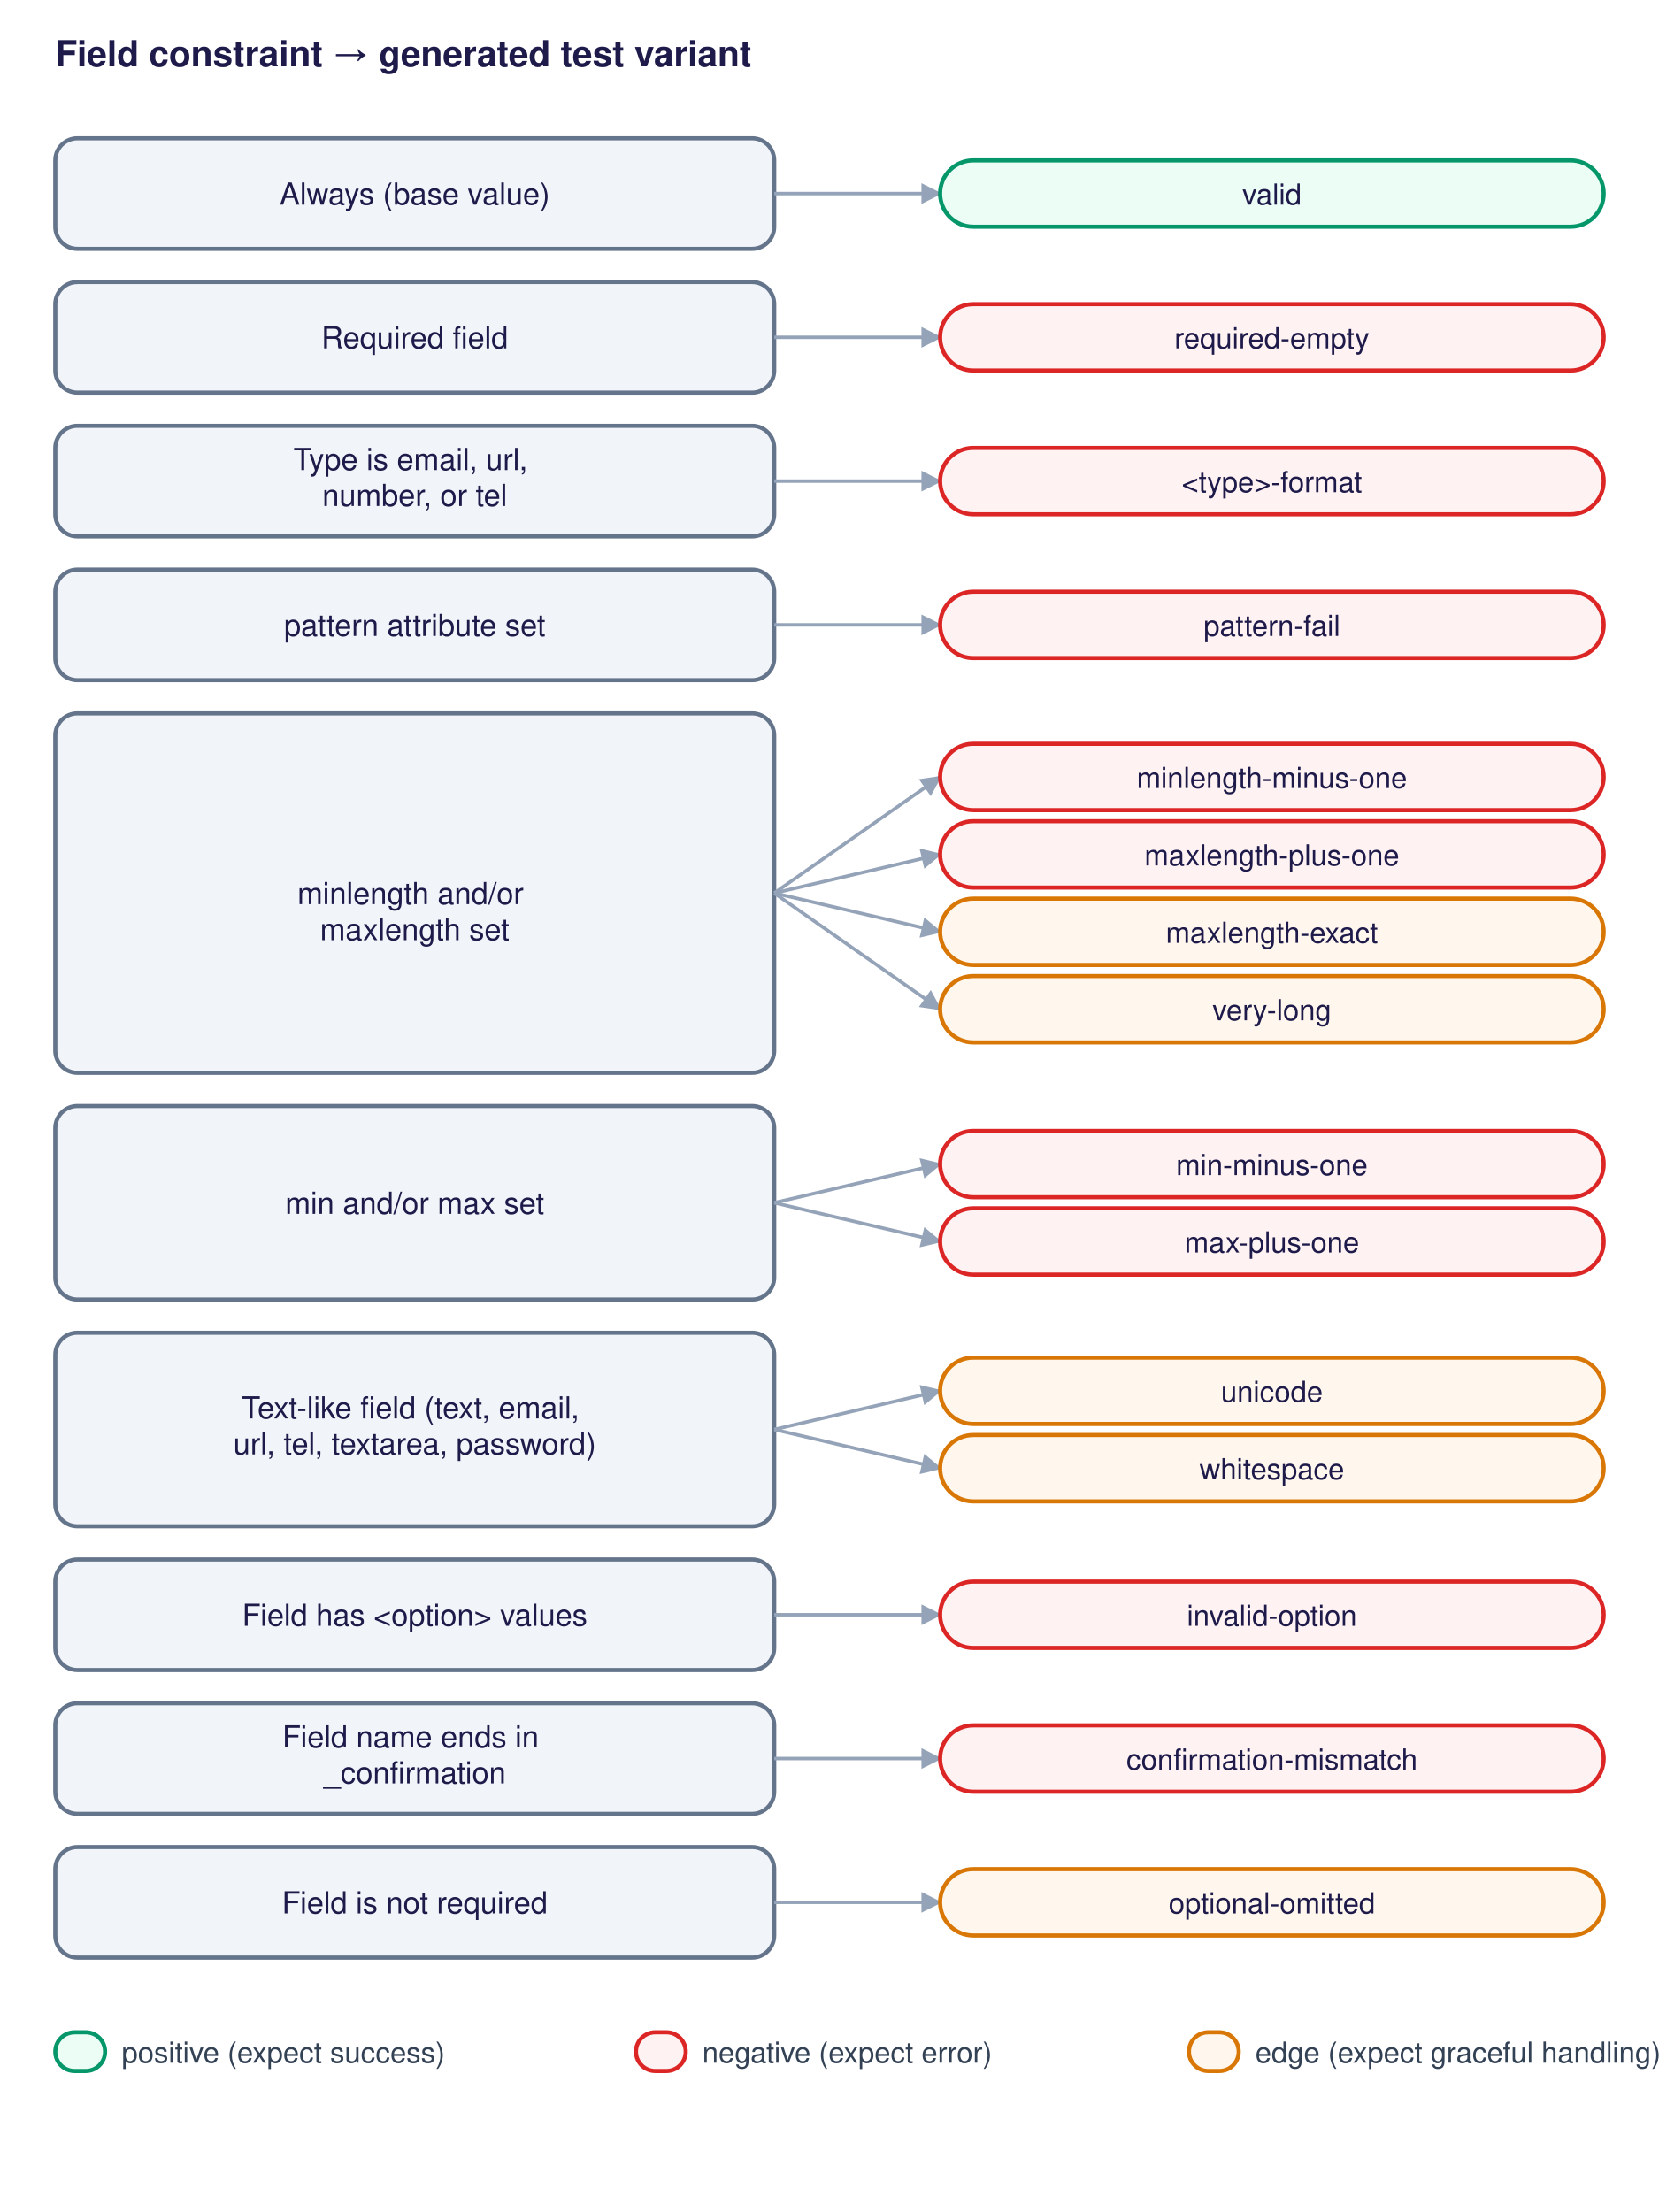
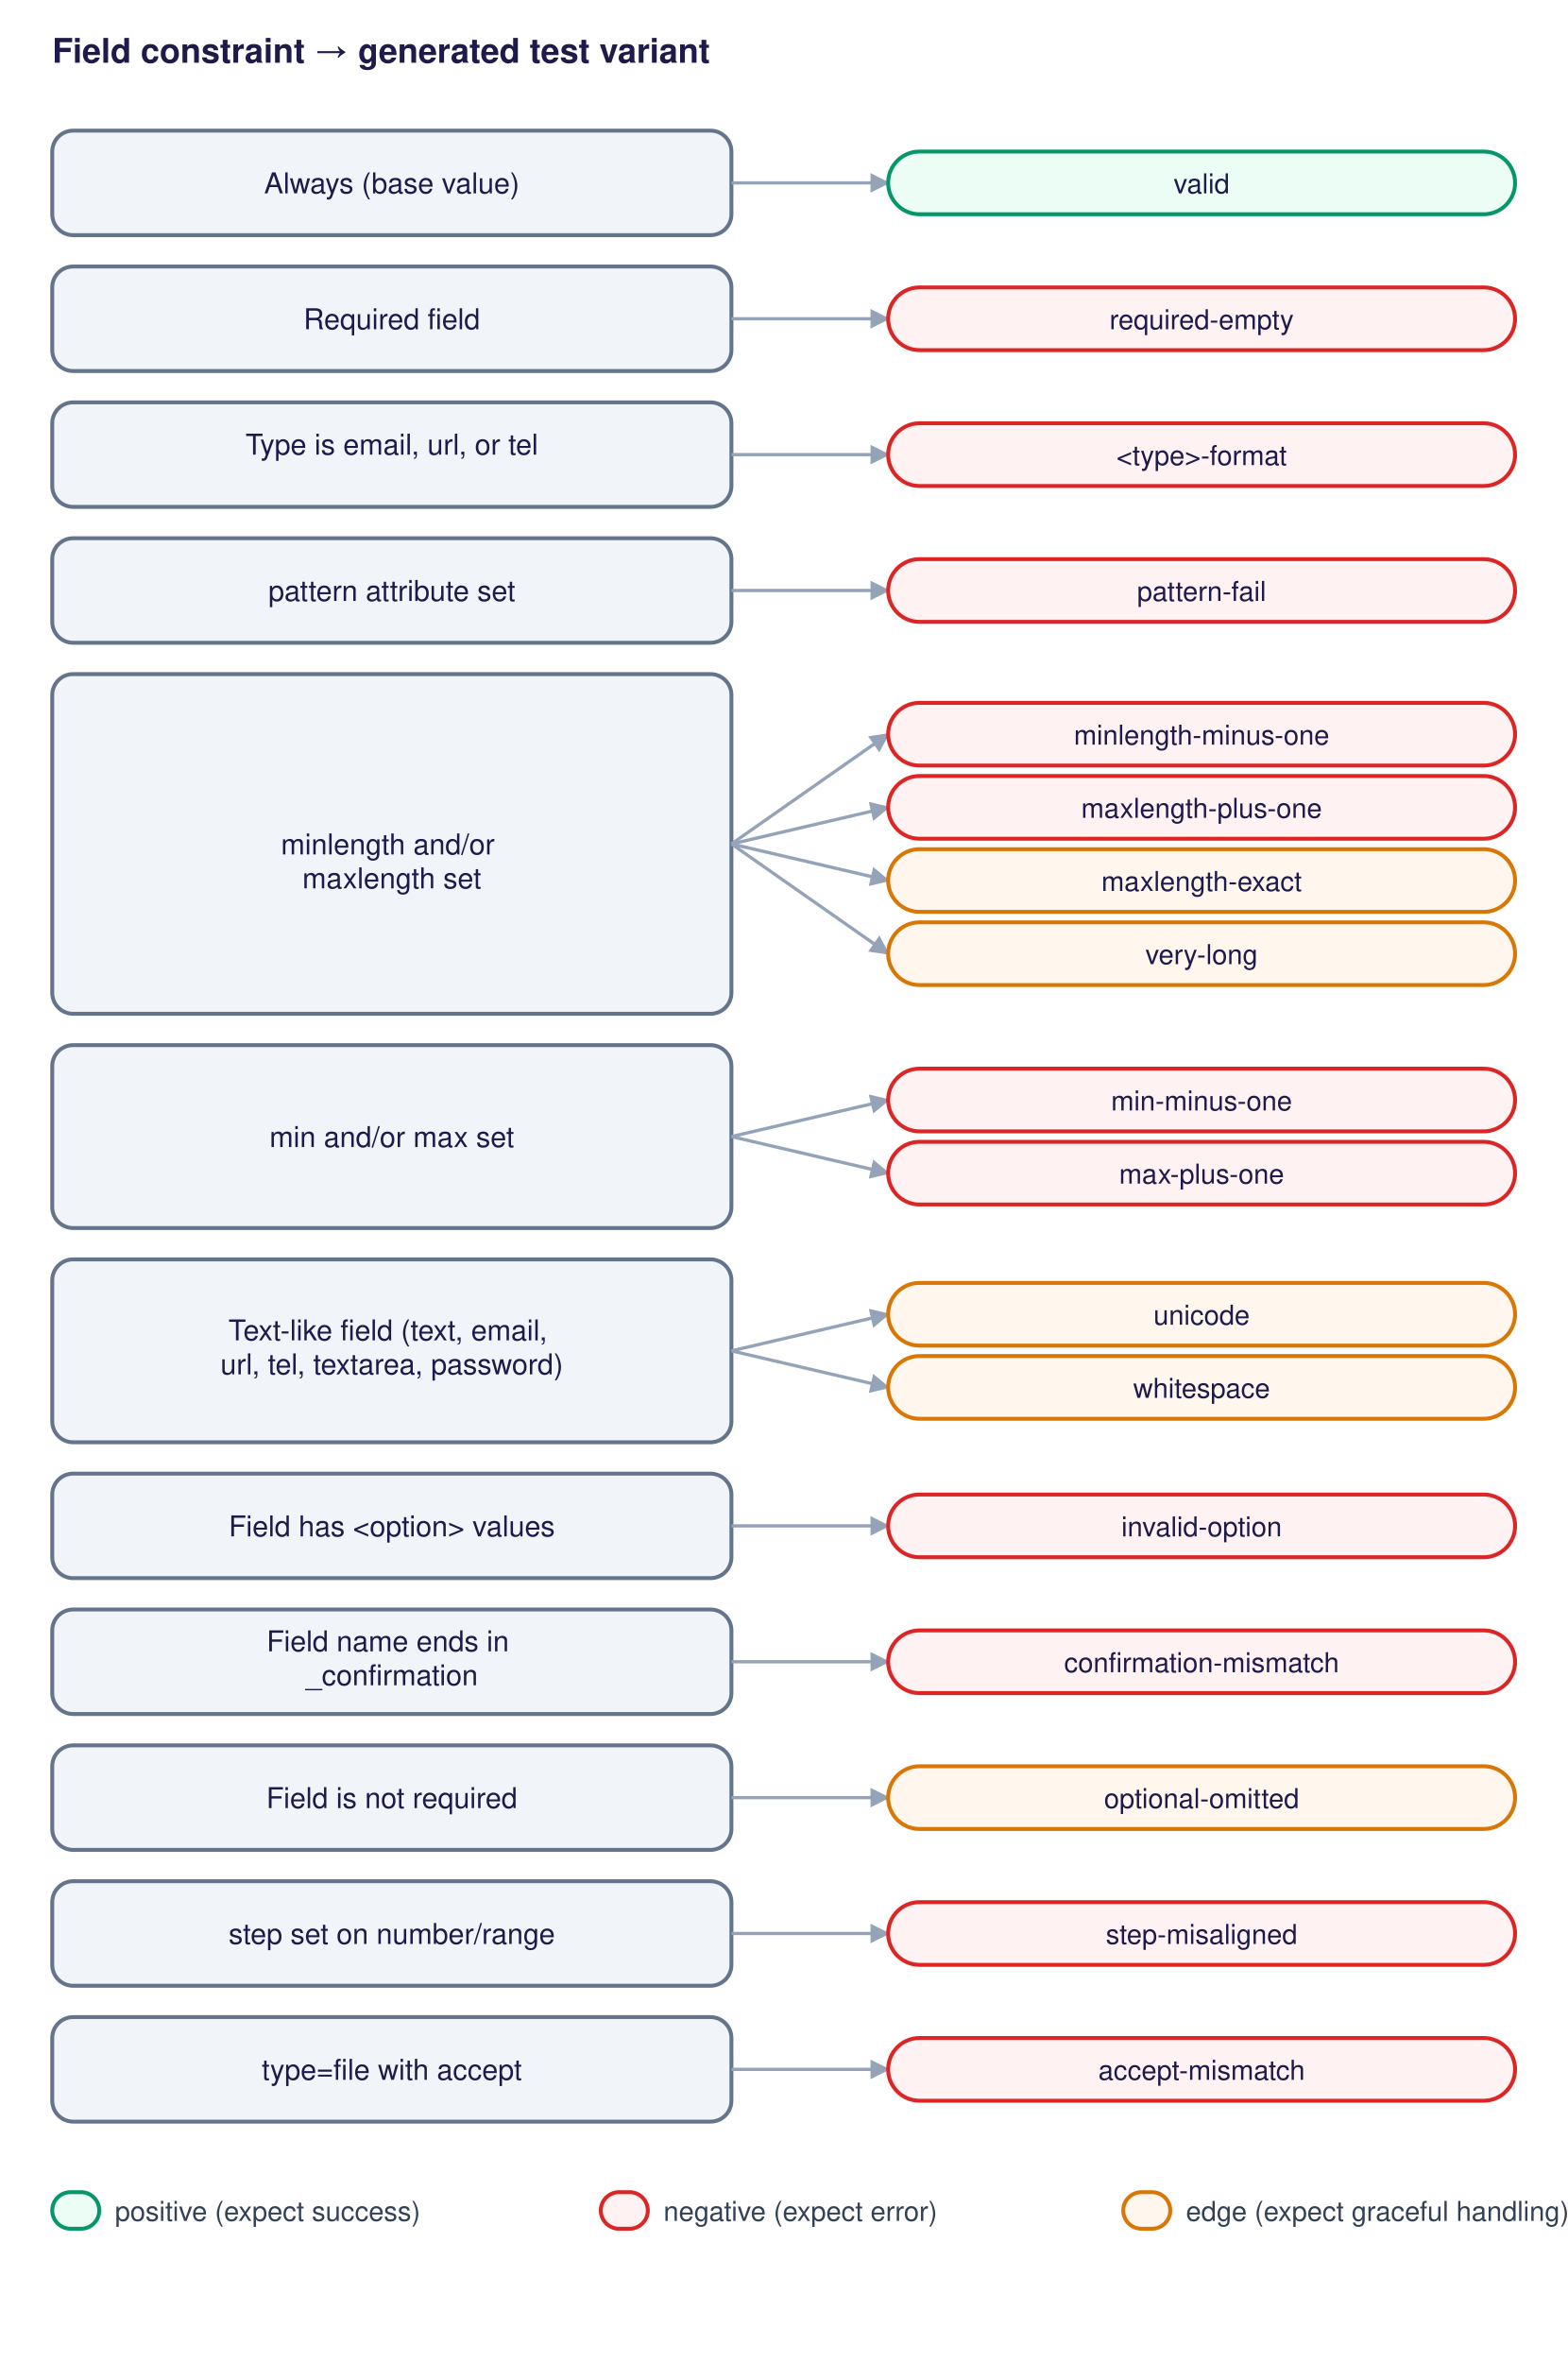
- <svg xmlns="http://www.w3.org/2000/svg" viewBox="0 0 600 800" width="600" height="800" font-family="-apple-system, BlinkMacSystemFont, 'Segoe UI', Helvetica, Arial, sans-serif">
+ <svg xmlns="http://www.w3.org/2000/svg" viewBox="0 0 600 904" width="600" height="904" font-family="-apple-system, BlinkMacSystemFont, 'Segoe UI', Helvetica, Arial, sans-serif">
  <defs>
    <marker id="arrow3" viewBox="0 0 10 10" refX="9" refY="5" markerWidth="6" markerHeight="6" orient="auto-start-reverse">
      <path class="arrowhead" d="M0,0 L10,5 L0,10 z" />
    </marker>
  </defs>
  <style>
    .trigger { fill:#f1f5f9; stroke:#64748b; stroke-width:1.5; }
    .lbl { font-size:11px; fill:#1e1b4b; }
    .chiplbl { font-size:10.5px; fill:#1e1b4b; }
    .edge { fill:none; stroke:#94a3b8; stroke-width:1.25; marker-end:url(#arrow3); }
    .arrowhead { fill:#94a3b8; }
    .title { font-size:13px; font-weight:600; fill:#1e1b4b; }
    .legend { font-size:10.5px; fill:#334155; }
    .pos { fill:#ecfdf5; stroke:#059669; stroke-width:1.5; }
    .neg { fill:#fef2f2; stroke:#dc2626; stroke-width:1.5; }
    .edg { fill:#fff7ed; stroke:#d97706; stroke-width:1.5; }
    @media (prefers-color-scheme: dark) {
      .trigger { fill:#1e293b; stroke:#94a3b8; }
      .lbl { fill:#e2e8f0; }
      .chiplbl { fill:#0f172a; }
      .edge { stroke:#64748b; }
      .arrowhead { fill:#64748b; }
      .title { fill:#e2e8f0; }
      .legend { fill:#cbd5e1; }
      .pos { fill:#6ee7b7; stroke:#34d399; }
      .neg { fill:#fca5a5; stroke:#f87171; }
      .edg { fill:#fcd34d; stroke:#fbbf24; }
    }
  </style>
  <text class="title" x="20" y="24">Field constraint → generated test variant</text>
  <rect class="trigger" x="20" y="50" width="260" height="40" rx="8" />
  <text class="lbl" text-anchor="middle" x="150" y="74">Always (base value)</text>
  <path class="edge" d="M280,70 L340,70" />
  <rect class="pos" x="340" y="58" width="240" height="24" rx="12" />
  <text class="chiplbl" text-anchor="middle" x="460" y="74">valid</text>
  <rect class="trigger" x="20" y="102" width="260" height="40" rx="8" />
  <text class="lbl" text-anchor="middle" x="150" y="126">Required field</text>
  <path class="edge" d="M280,122 L340,122" />
  <rect class="neg" x="340" y="110" width="240" height="24" rx="12" />
  <text class="chiplbl" text-anchor="middle" x="460" y="126">required-empty</text>
  <rect class="trigger" x="20" y="154" width="260" height="40" rx="8" />
-   <text class="lbl" text-anchor="middle" x="150" y="170">
-     <tspan x="150" dy="0">Type is email, url,</tspan>
-     <tspan x="150" dy="13">number, or tel</tspan>
-   </text>
+   <text class="lbl" text-anchor="middle" x="150" y="174">Type is email, url, or tel</text>
  <path class="edge" d="M280,174 L340,174" />
  <rect class="neg" x="340" y="162" width="240" height="24" rx="12" />
  <text class="chiplbl" text-anchor="middle" x="460" y="178">&lt;type&gt;-format</text>
  <rect class="trigger" x="20" y="206" width="260" height="40" rx="8" />
  <text class="lbl" text-anchor="middle" x="150" y="230">pattern attribute set</text>
  <path class="edge" d="M280,226 L340,226" />
  <rect class="neg" x="340" y="214" width="240" height="24" rx="12" />
  <text class="chiplbl" text-anchor="middle" x="460" y="230">pattern-fail</text>
  <rect class="trigger" x="20" y="258" width="260" height="130" rx="8" />
  <text class="lbl" text-anchor="middle" x="150" y="327">
    <tspan x="150" dy="0">minlength and/or</tspan>
    <tspan x="150" dy="13">maxlength set</tspan>
  </text>
  <path class="edge" d="M280,323 L340,281" />
  <rect class="neg" x="340" y="269" width="240" height="24" rx="12" />
  <text class="chiplbl" text-anchor="middle" x="460" y="285">minlength-minus-one</text>
  <path class="edge" d="M280,323 L340,309" />
  <rect class="neg" x="340" y="297" width="240" height="24" rx="12" />
  <text class="chiplbl" text-anchor="middle" x="460" y="313">maxlength-plus-one</text>
  <path class="edge" d="M280,323 L340,337" />
  <rect class="edg" x="340" y="325" width="240" height="24" rx="12" />
  <text class="chiplbl" text-anchor="middle" x="460" y="341">maxlength-exact</text>
  <path class="edge" d="M280,323 L340,365" />
  <rect class="edg" x="340" y="353" width="240" height="24" rx="12" />
  <text class="chiplbl" text-anchor="middle" x="460" y="369">very-long</text>
  <rect class="trigger" x="20" y="400" width="260" height="70" rx="8" />
  <text class="lbl" text-anchor="middle" x="150" y="439">min and/or max set</text>
  <path class="edge" d="M280,435 L340,421" />
  <rect class="neg" x="340" y="409" width="240" height="24" rx="12" />
  <text class="chiplbl" text-anchor="middle" x="460" y="425">min-minus-one</text>
  <path class="edge" d="M280,435 L340,449" />
  <rect class="neg" x="340" y="437" width="240" height="24" rx="12" />
  <text class="chiplbl" text-anchor="middle" x="460" y="453">max-plus-one</text>
  <rect class="trigger" x="20" y="482" width="260" height="70" rx="8" />
  <text class="lbl" text-anchor="middle" x="150" y="513">
    <tspan x="150" dy="0">Text-like field (text, email,</tspan>
    <tspan x="150" dy="13">url, tel, textarea, password)</tspan>
  </text>
  <path class="edge" d="M280,517 L340,503" />
  <rect class="edg" x="340" y="491" width="240" height="24" rx="12" />
  <text class="chiplbl" text-anchor="middle" x="460" y="507">unicode</text>
  <path class="edge" d="M280,517 L340,531" />
  <rect class="edg" x="340" y="519" width="240" height="24" rx="12" />
  <text class="chiplbl" text-anchor="middle" x="460" y="535">whitespace</text>
  <rect class="trigger" x="20" y="564" width="260" height="40" rx="8" />
  <text class="lbl" text-anchor="middle" x="150" y="588">Field has &lt;option&gt; values</text>
  <path class="edge" d="M280,584 L340,584" />
  <rect class="neg" x="340" y="572" width="240" height="24" rx="12" />
  <text class="chiplbl" text-anchor="middle" x="460" y="588">invalid-option</text>
  <rect class="trigger" x="20" y="616" width="260" height="40" rx="8" />
  <text class="lbl" text-anchor="middle" x="150" y="632">
    <tspan x="150" dy="0">Field name ends in</tspan>
    <tspan x="150" dy="13">_confirmation</tspan>
  </text>
  <path class="edge" d="M280,636 L340,636" />
  <rect class="neg" x="340" y="624" width="240" height="24" rx="12" />
  <text class="chiplbl" text-anchor="middle" x="460" y="640">confirmation-mismatch</text>
  <rect class="trigger" x="20" y="668" width="260" height="40" rx="8" />
  <text class="lbl" text-anchor="middle" x="150" y="692">Field is not required</text>
  <path class="edge" d="M280,688 L340,688" />
  <rect class="edg" x="340" y="676" width="240" height="24" rx="12" />
  <text class="chiplbl" text-anchor="middle" x="460" y="692">optional-omitted</text>
-   <rect class="pos" x="20" y="735" width="18" height="14" rx="7" />
-   <text class="legend" x="44" y="746">positive (expect success)</text>
-   <rect class="neg" x="230" y="735" width="18" height="14" rx="7" />
-   <text class="legend" x="254" y="746">negative (expect error)</text>
-   <rect class="edg" x="430" y="735" width="18" height="14" rx="7" />
-   <text class="legend" x="454" y="746">edge (expect graceful handling)</text>
+   <rect class="trigger" x="20" y="720" width="260" height="40" rx="8" />
+   <text class="lbl" text-anchor="middle" x="150" y="744">step set on number/range</text>
+   <path class="edge" d="M280,740 L340,740" />
+   <rect class="neg" x="340" y="728" width="240" height="24" rx="12" />
+   <text class="chiplbl" text-anchor="middle" x="460" y="744">step-misaligned</text>
+   <rect class="trigger" x="20" y="772" width="260" height="40" rx="8" />
+   <text class="lbl" text-anchor="middle" x="150" y="796">type=file with accept</text>
+   <path class="edge" d="M280,792 L340,792" />
+   <rect class="neg" x="340" y="780" width="240" height="24" rx="12" />
+   <text class="chiplbl" text-anchor="middle" x="460" y="796">accept-mismatch</text>
+   <rect class="pos" x="20" y="839" width="18" height="14" rx="7" />
+   <text class="legend" x="44" y="850">positive (expect success)</text>
+   <rect class="neg" x="230" y="839" width="18" height="14" rx="7" />
+   <text class="legend" x="254" y="850">negative (expect error)</text>
+   <rect class="edg" x="430" y="839" width="18" height="14" rx="7" />
+   <text class="legend" x="454" y="850">edge (expect graceful handling)</text>
</svg>
